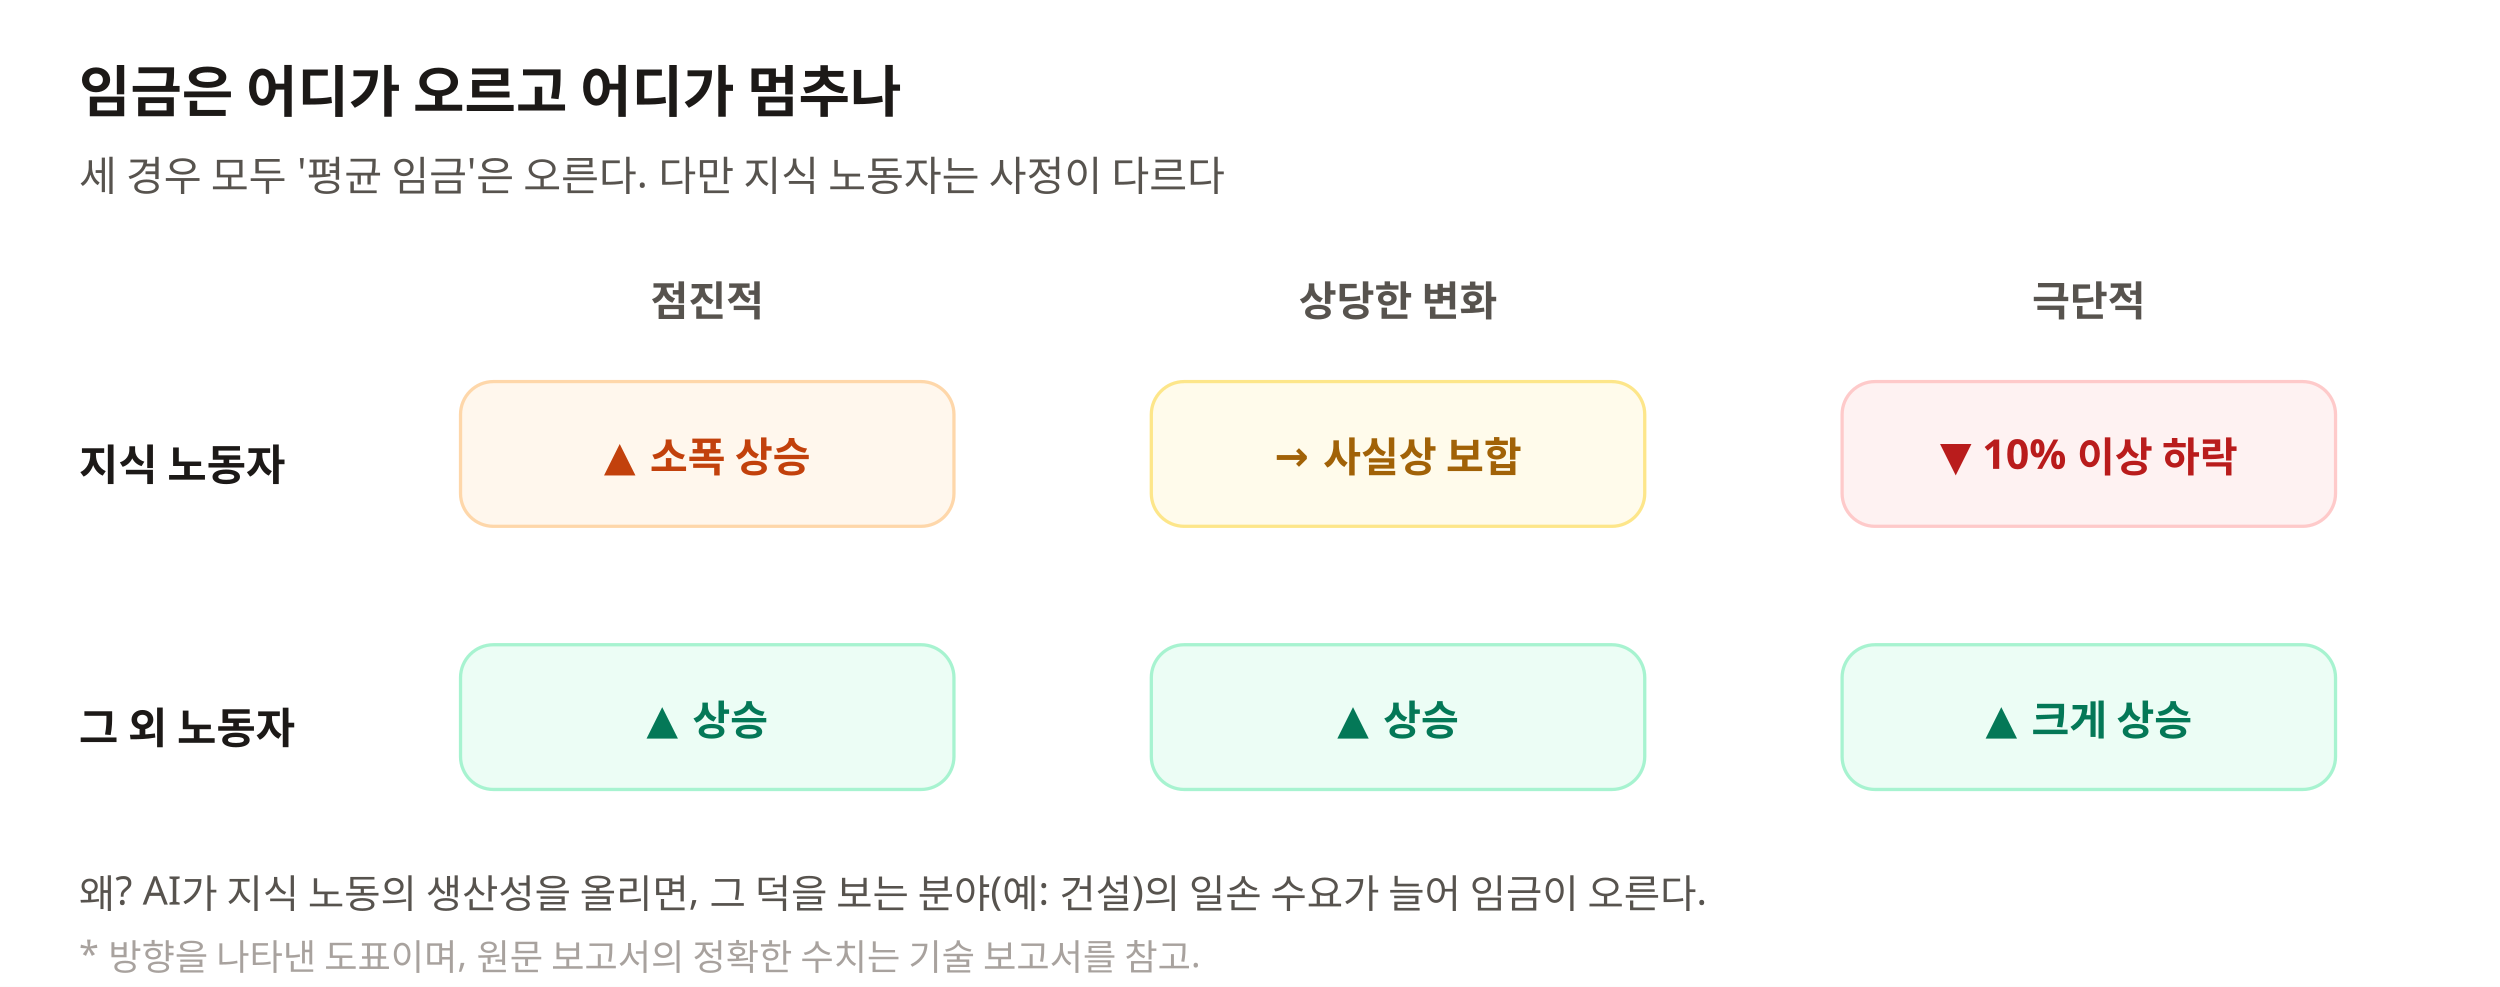
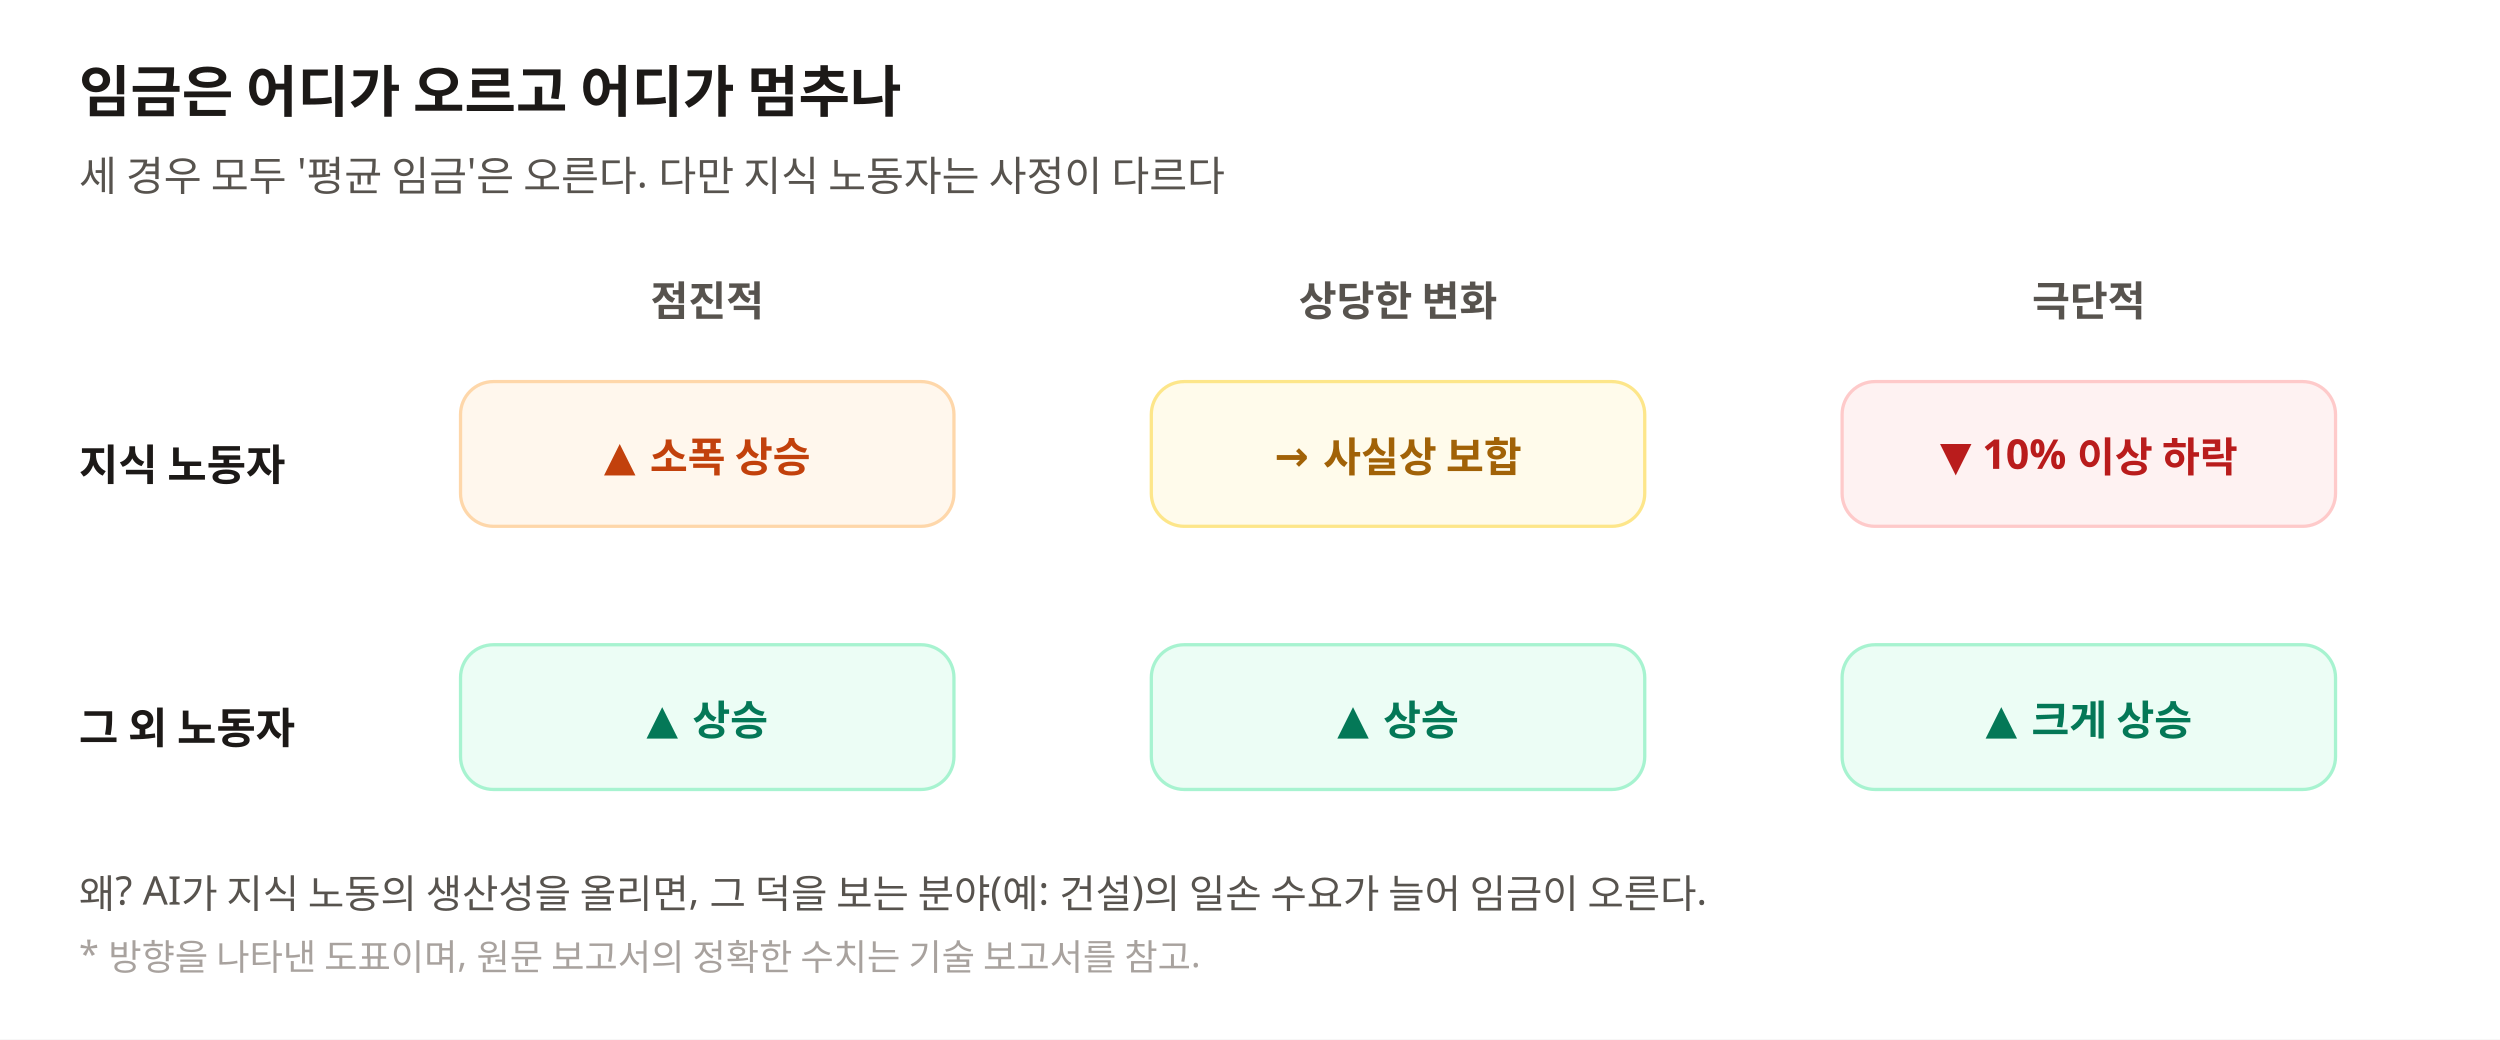
- <svg xmlns="http://www.w3.org/2000/svg" viewBox="0 0 760 300" width="100%" role="img" aria-label="시나리오별 임금 방향">
-   <rect width="760" height="300" fill="#ffffff" />
+ <svg xmlns="http://www.w3.org/2000/svg" viewBox="0 0 760 316" width="100%" role="img" aria-label="시나리오별 임금 방향">
+   <defs>
+     <style>
+       @font-face{font-family:"Wanted Sans";src:url("../fonts/WantedSansVariable.woff2") format("woff2-variations");font-weight:400 1000;font-display:swap}
+       text{font-family:"Wanted Sans","Apple SD Gothic Neo","Malgun Gothic",sans-serif}
+     </style>
+   </defs>
+   <rect width="760" height="316" fill="#ffffff" />
  <text x="24" y="34" font-size="17" font-weight="700" fill="#1c1917" font-family="Apple SD Gothic Neo, Malgun Gothic, Noto Sans KR, sans-serif">임금은 어디가 오르고 어디가 멈추나</text>
  <text x="24" y="58" font-size="12.5" fill="#57534e" font-family="Apple SD Gothic Neo, Malgun Gothic, Noto Sans KR, sans-serif">세 경우 모두 '평균 임금'은 오른다. 다만 지식 노동자는 사정이 다르다</text>
  <g font-family="Apple SD Gothic Neo, Malgun Gothic, Noto Sans KR, sans-serif">
    <text x="215" y="96" font-size="12.5" font-weight="700" fill="#57534e" text-anchor="middle">점진적</text>
    <text x="425" y="96" font-size="12.5" font-weight="700" fill="#57534e" text-anchor="middle">상당한 변화</text>
    <text x="635" y="96" font-size="12.5" font-weight="700" fill="#57534e" text-anchor="middle">극단적</text>
    <text x="24" y="146" font-size="13" font-weight="700" fill="#1c1917">지식 노동자</text>
    <rect x="140" y="116" width="150" height="44" rx="10" fill="#fff7ed" stroke="#fed7aa" />
    <text x="215" y="143" font-size="12.5" fill="#c2410c" text-anchor="middle" font-weight="700">▲ 소폭 상승</text>
    <rect x="350" y="116" width="150" height="44" rx="10" fill="#fffbeb" stroke="#fde68a" />
    <text x="425" y="143" font-size="12.5" fill="#a16207" text-anchor="middle" font-weight="700">→ 사실상 보합</text>
    <rect x="560" y="116" width="150" height="44" rx="10" fill="#fef2f2" stroke="#fecaca" />
    <text x="635" y="143" font-size="12.5" fill="#b91c1c" text-anchor="middle" font-weight="700">▼ 10% 이상 하락</text>
    <text x="24" y="226" font-size="13" font-weight="700" fill="#1c1917">그 외 노동자</text>
    <rect x="140" y="196" width="150" height="44" rx="10" fill="#ecfdf5" stroke="#a7f3d0" />
    <text x="215" y="223" font-size="12.5" fill="#047857" text-anchor="middle" font-weight="700">▲ 상승</text>
    <rect x="350" y="196" width="150" height="44" rx="10" fill="#ecfdf5" stroke="#a7f3d0" />
    <text x="425" y="223" font-size="12.5" fill="#047857" text-anchor="middle" font-weight="700">▲ 상승</text>
    <rect x="560" y="196" width="150" height="44" rx="10" fill="#ecfdf5" stroke="#a7f3d0" />
    <text x="635" y="223" font-size="12.5" fill="#047857" text-anchor="middle" font-weight="700">▲ 크게 상승</text>
    <text x="24" y="276" font-size="12" fill="#57534e">왜? AI가 지식 노동의 생산성을 올리면, 그 덕을 보는 분야(예: 건설)의 일손 수요가 늘어 임금이 오른다.</text>
    <text x="24" y="294" font-size="11" fill="#a8a29e">* 방향을 나타낸 도표이며, 원문 보고서의 정확한 수치는 기술 보고서를 참고.</text>
  </g>
</svg>
